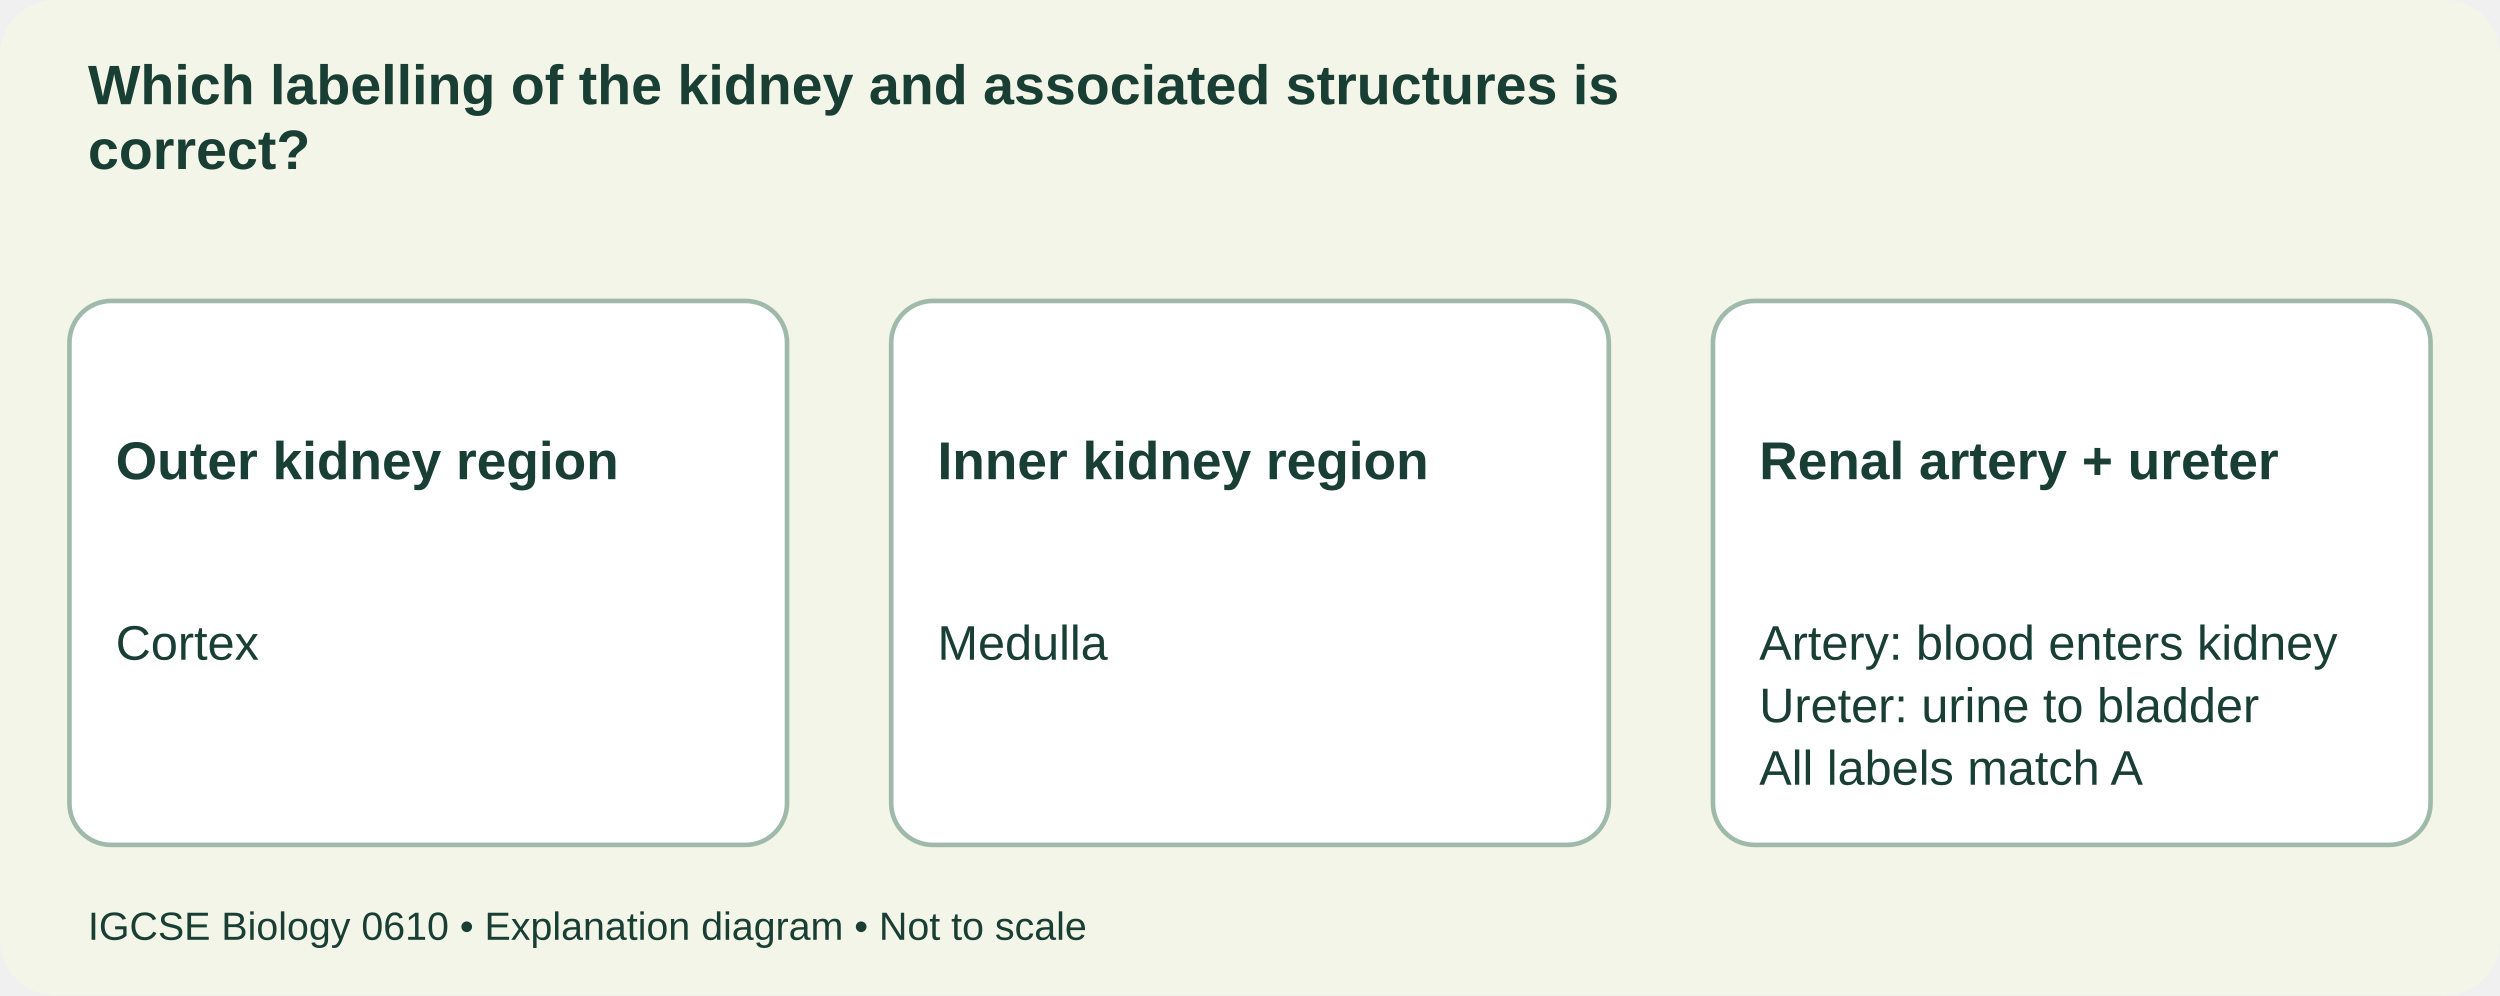
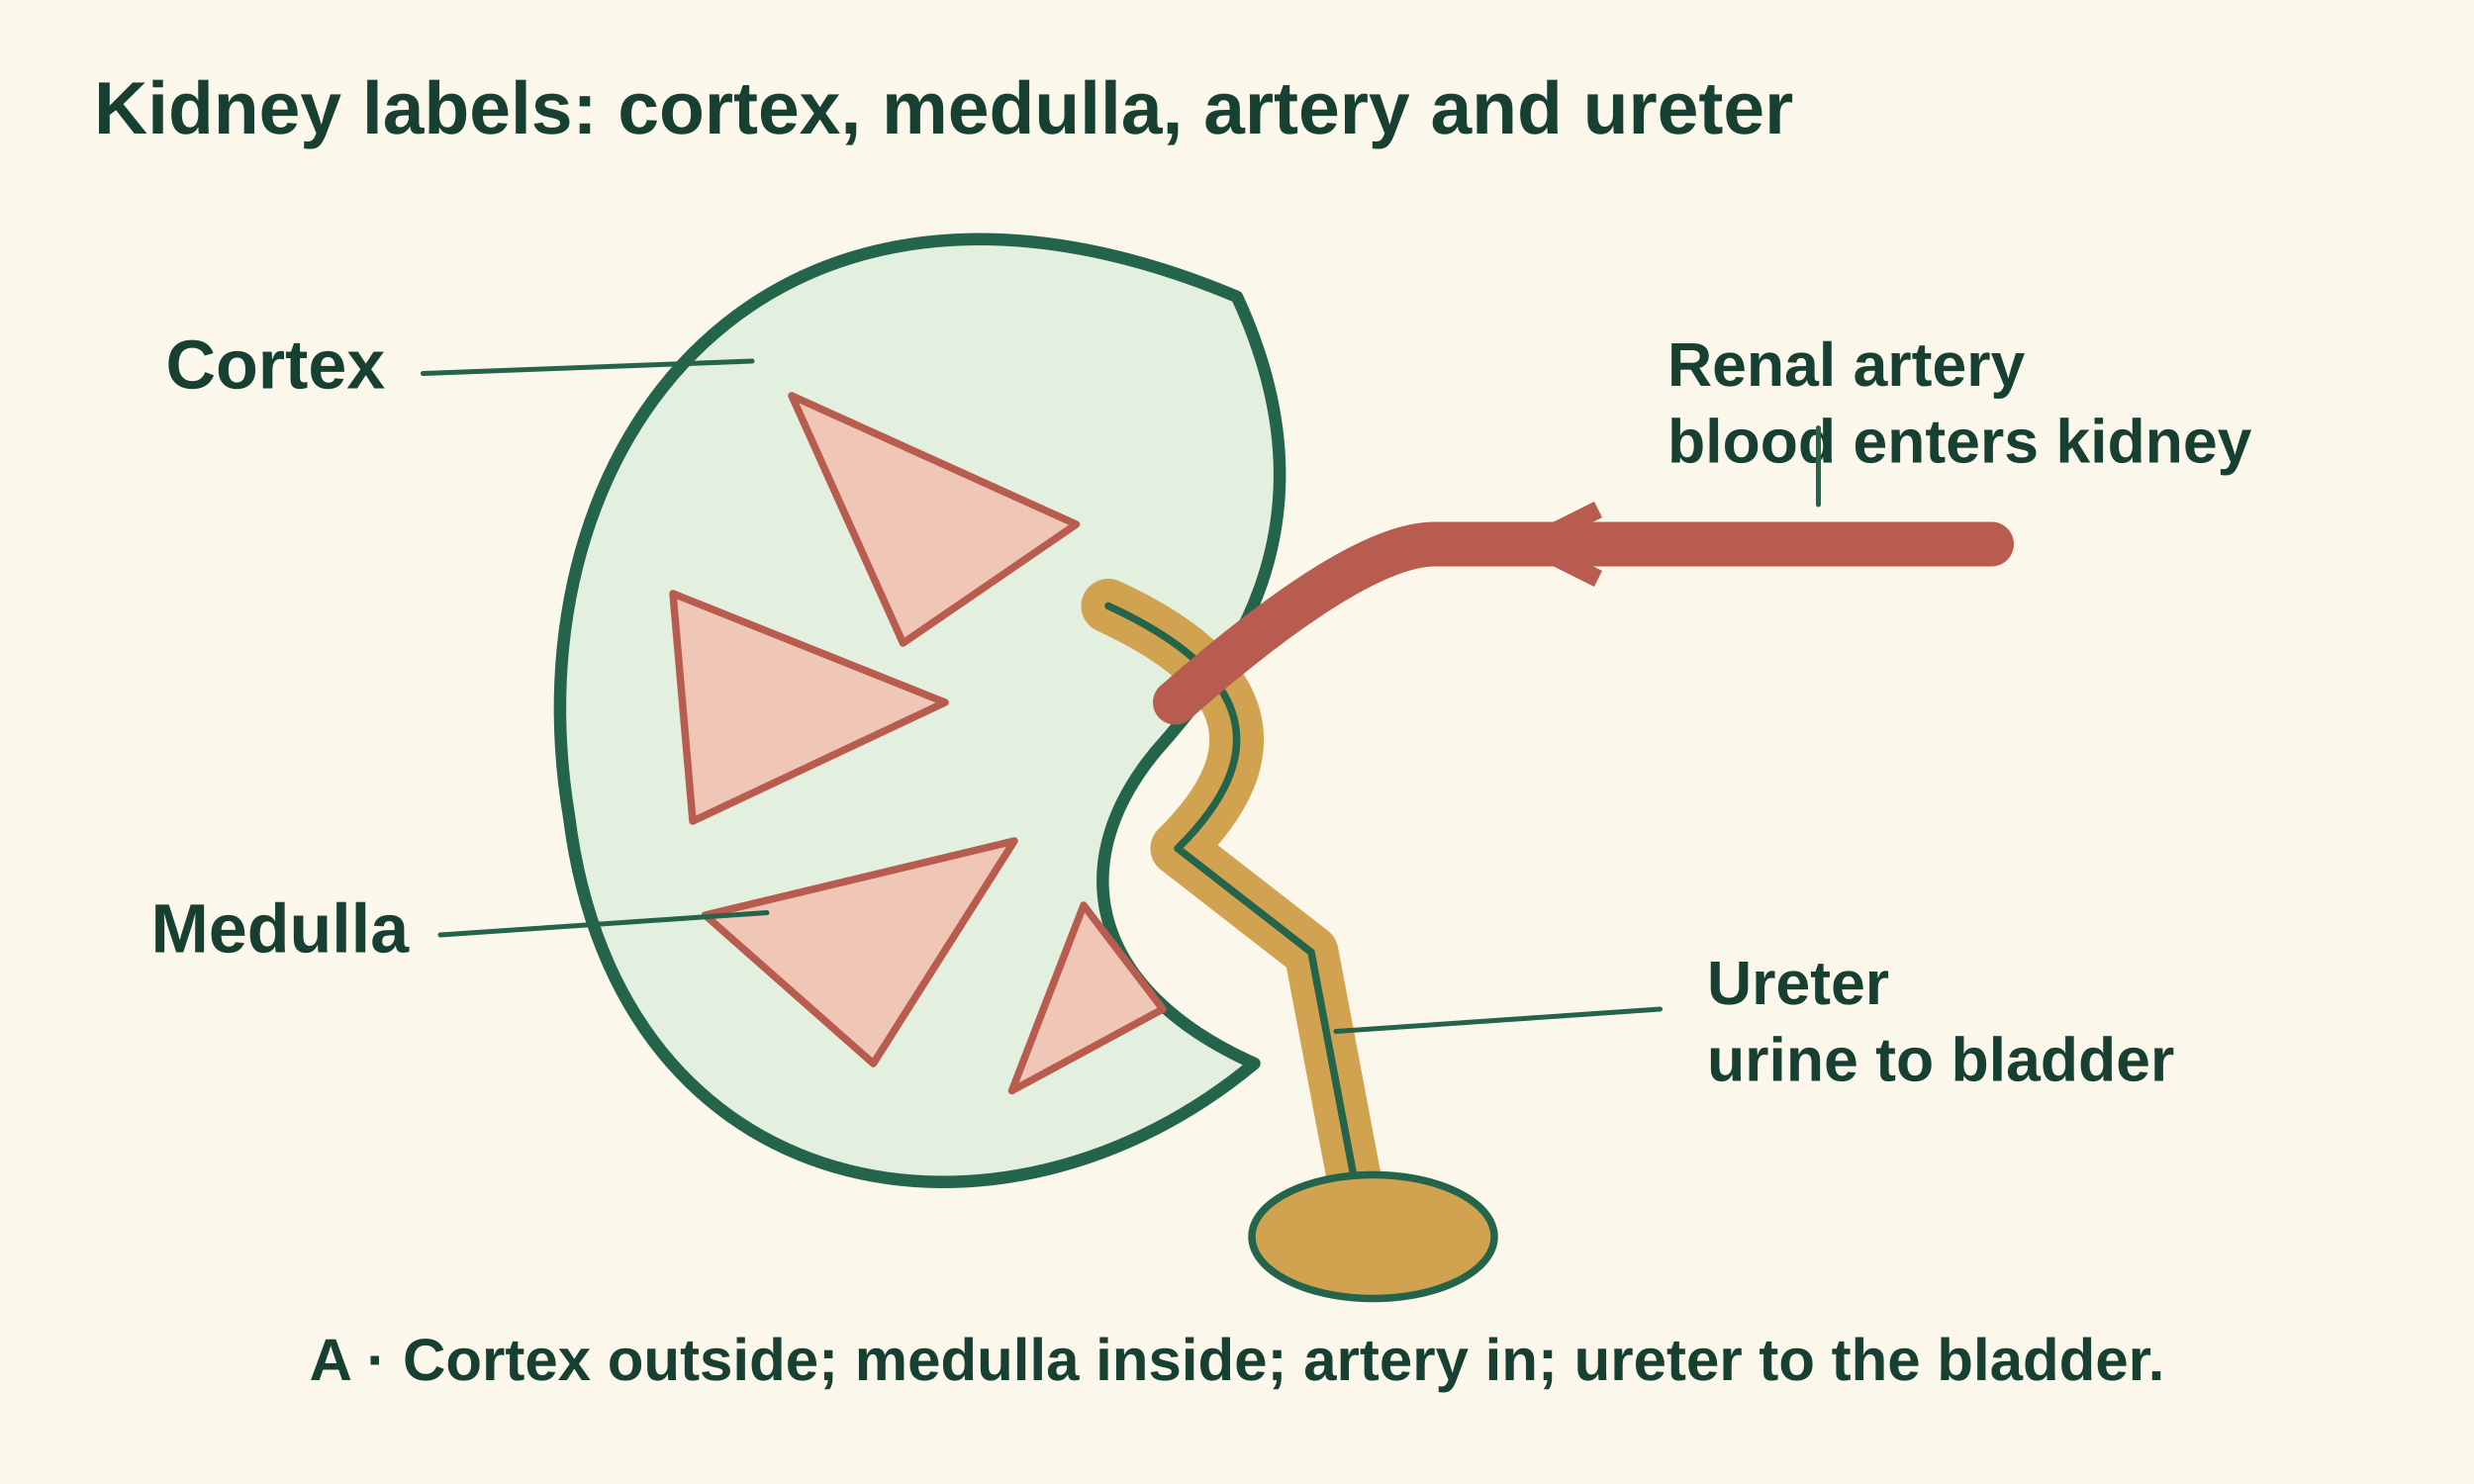
- <svg xmlns="http://www.w3.org/2000/svg" width="1080" height="430" viewBox="0 0 1080 430" role="img" aria-labelledby="title desc">
+ <svg xmlns="http://www.w3.org/2000/svg" width="1000" height="600" viewBox="0 0 1000 600" role="img" aria-labelledby="title desc">
  <defs>
-     <marker id="arrow" markerWidth="10" markerHeight="10" refX="8" refY="5" orient="auto">
-       <path d="M0 0 L10 5 L0 10 Z" fill="#35735e" />
+     <marker id="arrow" markerWidth="9" markerHeight="9" refX="8" refY="4.5" orient="auto-start-reverse">
+       <path d="M1 1 L8 4.5 L1 8" fill="none" stroke="#24644b" stroke-width="1.8" />
+     </marker>
+     <marker id="blue" markerWidth="9" markerHeight="9" refX="8" refY="4.5" orient="auto-start-reverse">
+       <path d="M1 1 L8 4.5 L1 8" fill="none" stroke="#537c9a" stroke-width="1.8" />
+     </marker>
+     <marker id="red" markerWidth="9" markerHeight="9" refX="8" refY="4.5" orient="auto-start-reverse">
+       <path d="M1 1 L8 4.5 L1 8" fill="none" stroke="#b85c50" stroke-width="1.8" />
    </marker>
  </defs>
-   <rect width="1080" height="430" rx="24" fill="#f3f5e8" />
-   <g font-family="Arial, sans-serif" fill="#193e34">
-     <text x="38" y="45" font-size="24" font-weight="700">Which labelling of the kidney and associated structures is</text>
-     <text x="38" y="73" font-size="24" font-weight="700">correct?</text>
-     <rect x="30" y="130" width="310" height="235" rx="18" fill="#fff" stroke="#9fbaab" stroke-width="2" />
-     <text x="50" y="207" font-size="23" font-weight="700">Outer kidney region</text>
-     <text x="50" y="285" font-size="21" font-weight="400">Cortex</text>
-     <rect x="385" y="130" width="310" height="235" rx="18" fill="#fff" stroke="#9fbaab" stroke-width="2" />
-     <text x="405" y="207" font-size="23" font-weight="700">Inner kidney region</text>
-     <text x="405" y="285" font-size="21" font-weight="400">Medulla</text>
-     <rect x="740" y="130" width="310" height="235" rx="18" fill="#fff" stroke="#9fbaab" stroke-width="2" />
-     <text x="38" y="406" font-size="17" font-weight="400">IGCSE Biology 0610 • Explanation diagram • Not to scale</text>
-     <text x="760" y="207" font-size="23" font-weight="700">Renal artery + ureter</text>
-     <text x="760" y="285" font-size="21" font-weight="400">Artery: blood enters kidney</text>
-     <text x="760" y="312" font-size="21" font-weight="400">Ureter: urine to bladder</text>
-     <text x="760" y="339" font-size="21" font-weight="400">All labels match A</text>
+   <rect width="1000" height="600" fill="#fbf8eb" />
+   <g font-family="Arial, sans-serif">
+     <text x="38" y="54" font-size="30" fill="#173f32" font-weight="bold">Kidney labels: cortex, medulla, artery and ureter</text>
+     <path d="M500 120 C310 40 205 180 230 330 C250 490 405 515 507 430 C440 400 430 349 467 304 C498 269 542 211 500 120 Z" fill="#e4f0df" stroke="#24644b" stroke-width="5" stroke-linecap="round" stroke-linejoin="round" />
+     <path d="M320 160 L435 212 L365 260 Z" fill="#f0c6b7" stroke="#b85c50" stroke-width="3" stroke-linecap="round" stroke-linejoin="round" />
+     <path d="M272 240 L382 284 L280 332 Z" fill="#f0c6b7" stroke="#b85c50" stroke-width="3" stroke-linecap="round" stroke-linejoin="round" />
+     <path d="M285 370 L410 340 L353 430 Z" fill="#f0c6b7" stroke="#b85c50" stroke-width="3" stroke-linecap="round" stroke-linejoin="round" />
+     <path d="M409 441 L438 366 L470 408 Z" fill="#f0c6b7" stroke="#b85c50" stroke-width="3" stroke-linecap="round" stroke-linejoin="round" />
+     <path d="M448 245 Q535 285 476 343 L530 385 L548 480" fill="none" stroke="#d1a350" stroke-width="22" stroke-linecap="round" stroke-linejoin="round" />
+     <path d="M448 245 Q535 285 476 343 L530 385 L548 480" fill="none" stroke="#24644b" stroke-width="3" stroke-linecap="round" stroke-linejoin="round" />
+     <ellipse cx="555" cy="500" rx="49" ry="25" fill="#d1a350" stroke="#24644b" stroke-width="3" />
+     <path d="M805 220 L580 220 Q548 220 475 284" fill="none" stroke="#b85c50" stroke-width="18" stroke-linecap="round" stroke-linejoin="round" />
+     <line x1="760" y1="220" x2="618" y2="220" stroke="#b85c50" stroke-width="4" stroke-linecap="round" marker-end="url(#red)" />
+     <text x="67" y="157" font-size="28" text-anchor="start" fill="#173f32" font-weight="bold">Cortex</text>
+     <line x1="171" y1="151" x2="304" y2="146" stroke="#24644b" stroke-width="2" stroke-linecap="round" />
+     <text x="61" y="385" font-size="28" text-anchor="start" fill="#173f32" font-weight="bold">Medulla</text>
+     <line x1="178" y1="378" x2="310" y2="369" stroke="#24644b" stroke-width="2" stroke-linecap="round" />
+     <text x="674" y="156" font-size="25" text-anchor="start" fill="#173f32" font-weight="bold">Renal artery</text>
+     <text x="674" y="187" font-size="25" text-anchor="start" fill="#173f32" font-weight="bold">blood enters kidney</text>
+     <line x1="735" y1="173" x2="735" y2="204" stroke="#24644b" stroke-width="2" stroke-linecap="round" />
+     <text x="690" y="406" font-size="25" text-anchor="start" fill="#173f32" font-weight="bold">Ureter</text>
+     <text x="690" y="437" font-size="25" text-anchor="start" fill="#173f32" font-weight="bold">urine to bladder</text>
+     <line x1="671" y1="408" x2="540" y2="417" stroke="#24644b" stroke-width="2" stroke-linecap="round" />
+     <text x="500" y="558" font-size="24" text-anchor="middle" fill="#173f32" font-weight="bold">A · Cortex outside; medulla inside; artery in; ureter to the bladder.</text>
  </g>
</svg>
